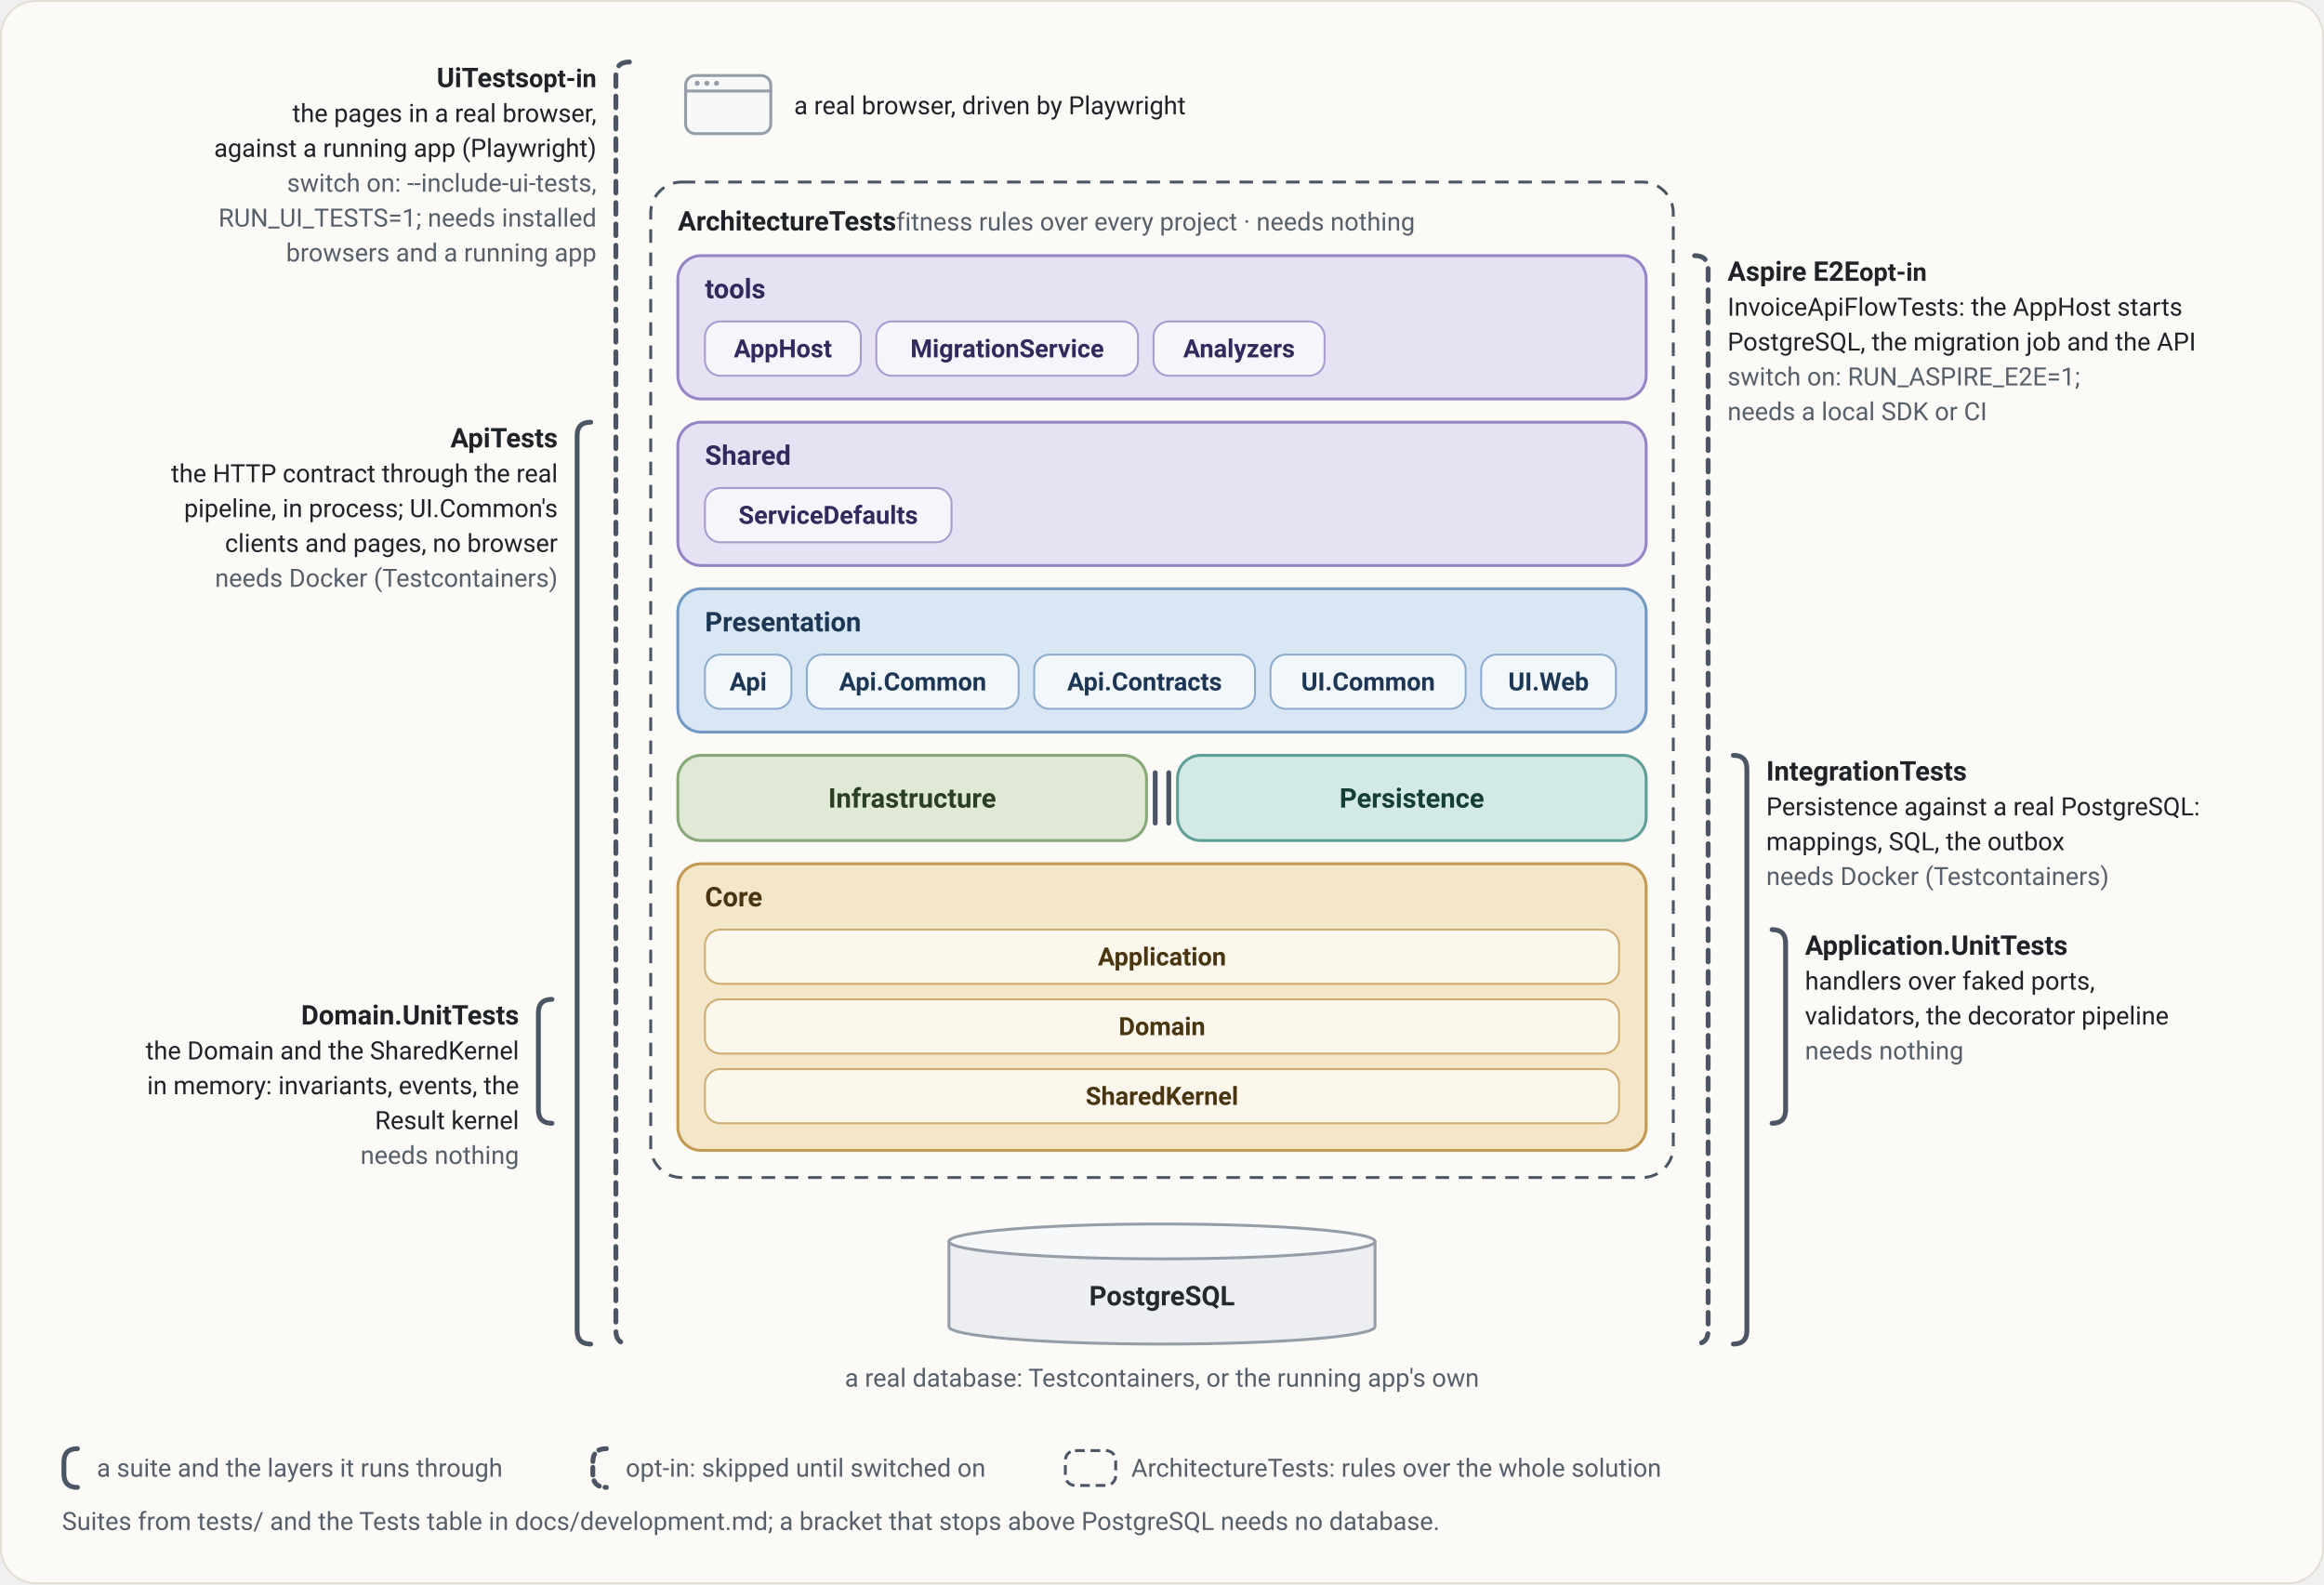
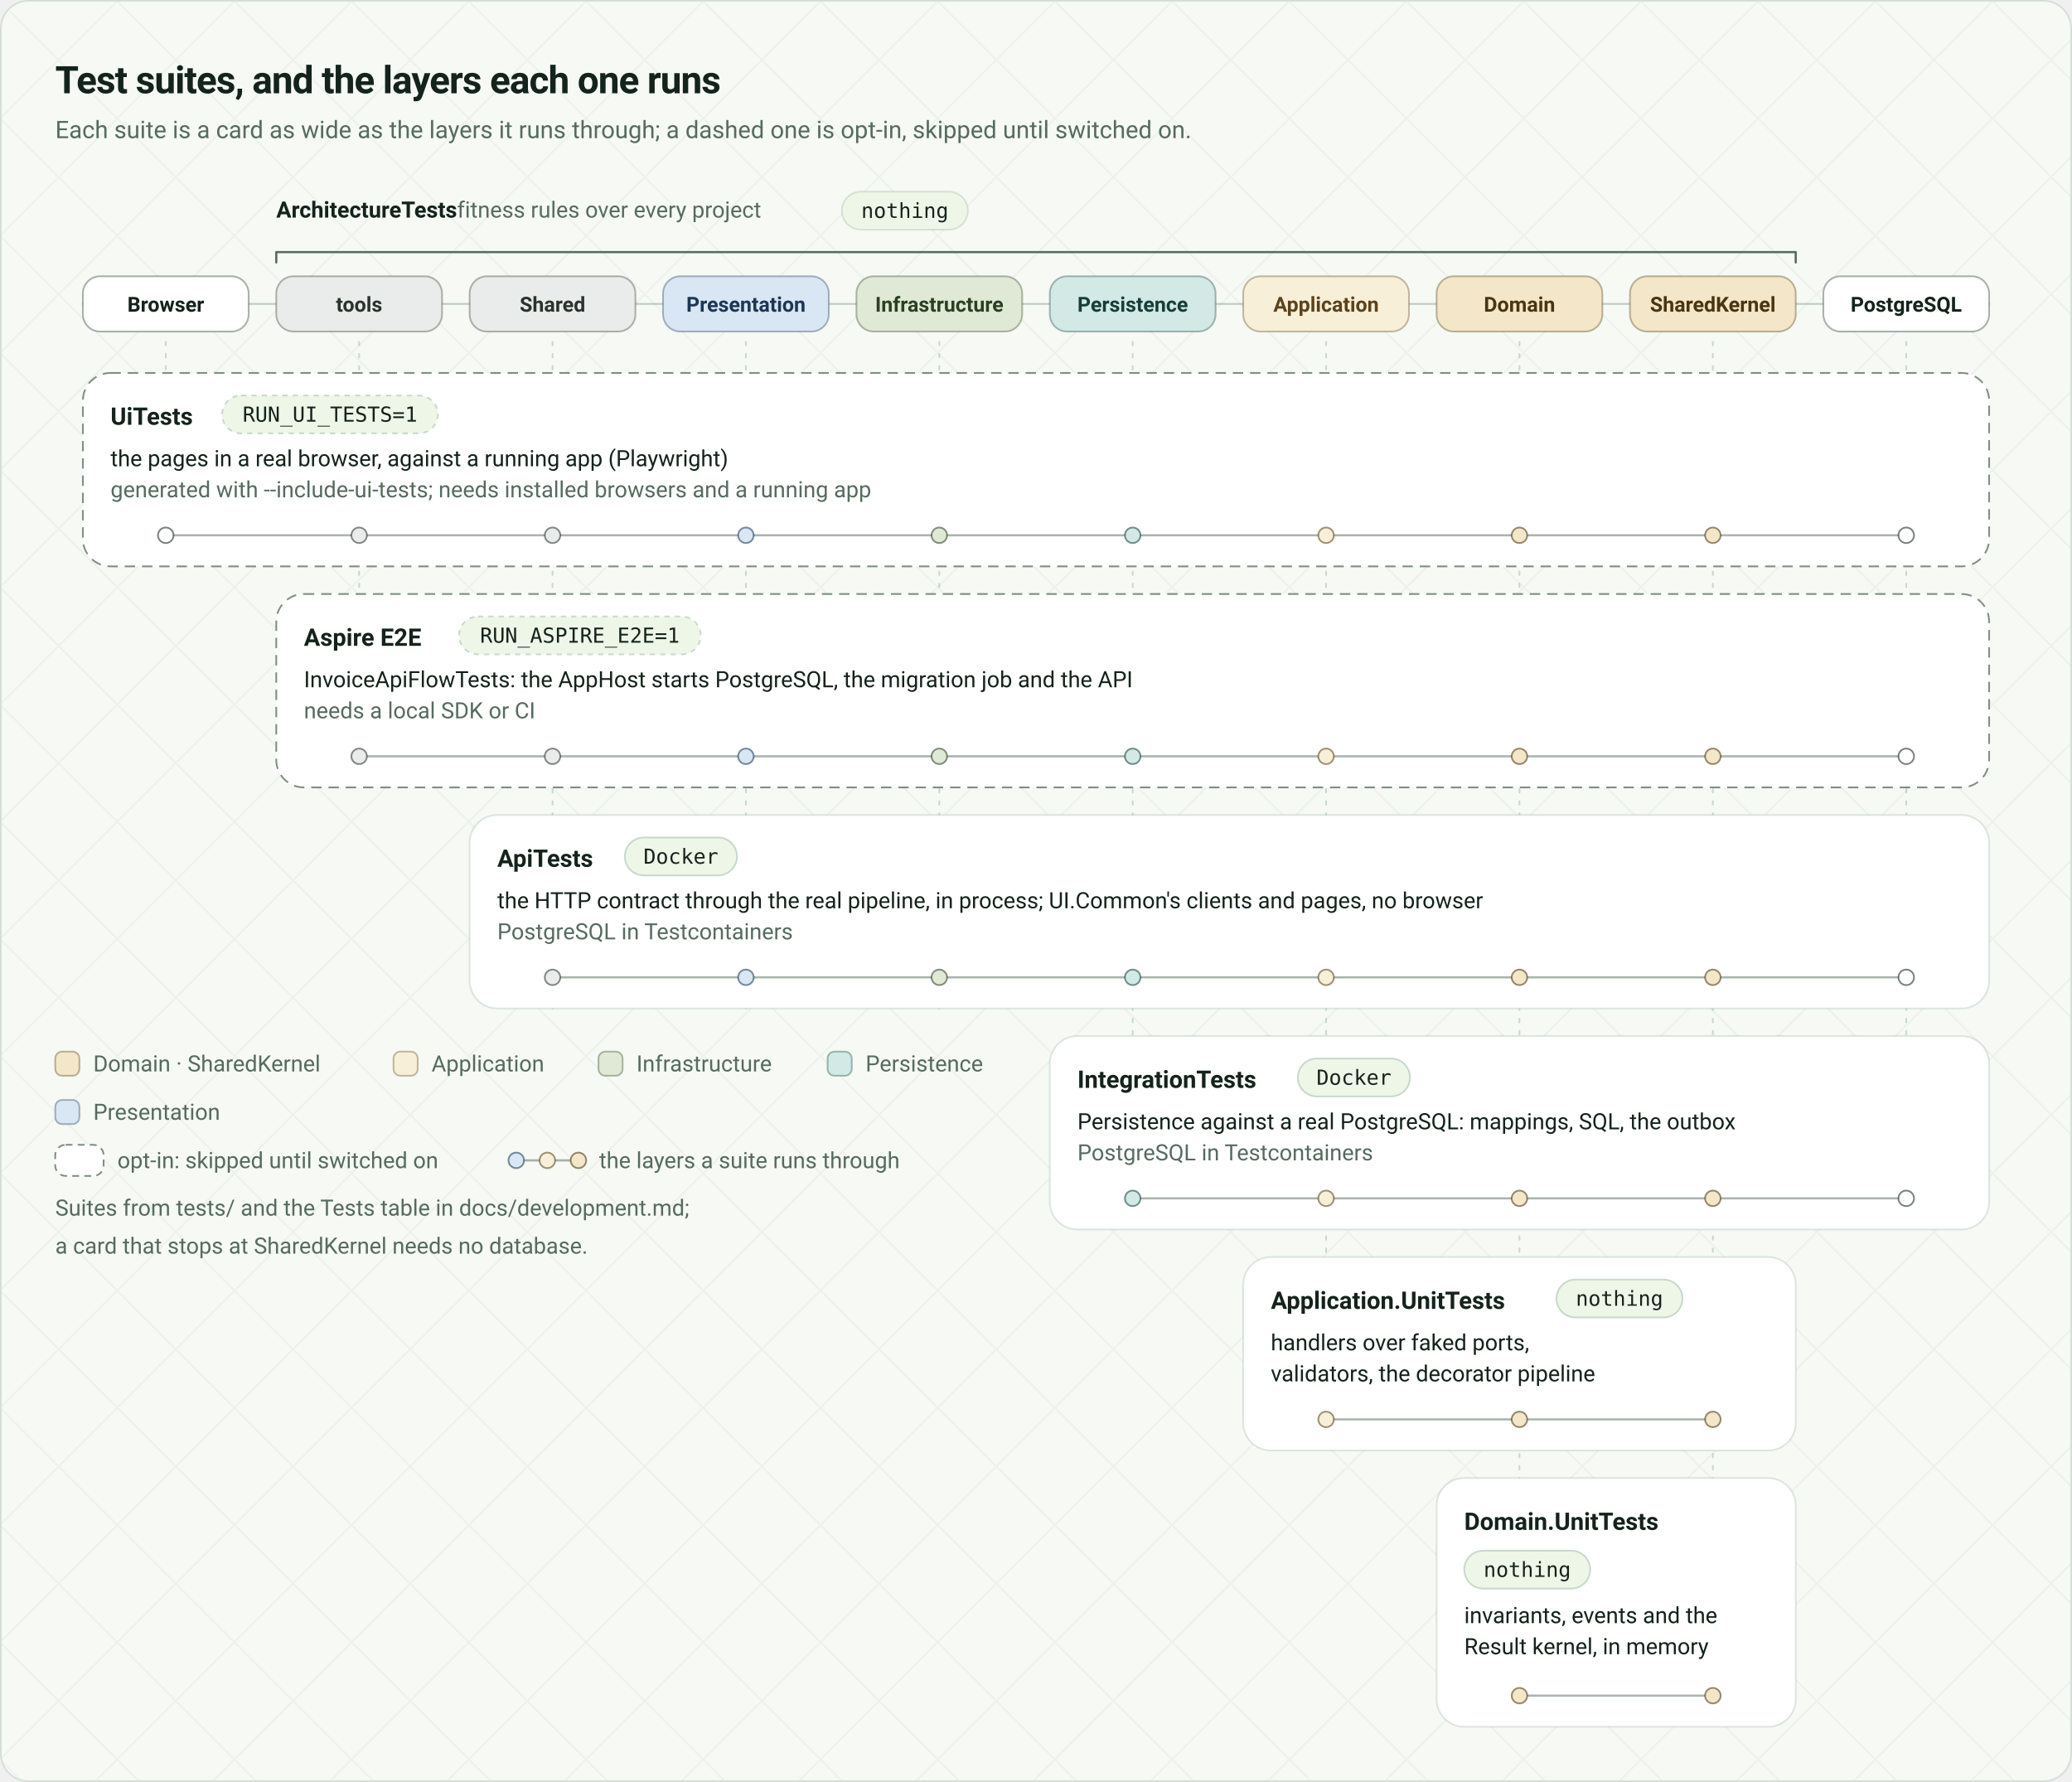
- <svg xmlns="http://www.w3.org/2000/svg" width="1200" height="818" viewBox="0 0 1200 818" role="img" aria-labelledby="title desc">
+ <svg xmlns="http://www.w3.org/2000/svg" width="1200" height="1032" viewBox="0 0 1200 1032" role="img" aria-labelledby="title desc">
  <style>
+     .m12 { font-family: ui-monospace, SFMono-Regular, Menlo, Consolas, monospace; font-size: 12px; font-weight: 400 }
+     .s12w600 { font-family: ui-sans-serif, -apple-system, "Segoe UI", Roboto, Helvetica, Arial, sans-serif; font-size: 12px; font-weight: 600 }
    .s13 { font-family: ui-sans-serif, -apple-system, "Segoe UI", Roboto, Helvetica, Arial, sans-serif; font-size: 13px; font-weight: 400 }
    .s13w600 { font-family: ui-sans-serif, -apple-system, "Segoe UI", Roboto, Helvetica, Arial, sans-serif; font-size: 13px; font-weight: 600 }
-     .s14w700 { font-family: ui-sans-serif, -apple-system, "Segoe UI", Roboto, Helvetica, Arial, sans-serif; font-size: 14px; font-weight: 700 }
+     .s14 { font-family: ui-sans-serif, -apple-system, "Segoe UI", Roboto, Helvetica, Arial, sans-serif; font-size: 14px; font-weight: 400 }
+     .s14w600 { font-family: ui-sans-serif, -apple-system, "Segoe UI", Roboto, Helvetica, Arial, sans-serif; font-size: 14px; font-weight: 600 }
+     .s22w600 { font-family: ui-sans-serif, -apple-system, "Segoe UI", Roboto, Helvetica, Arial, sans-serif; font-size: 22px; font-weight: 600 }
  </style>
-   <rect x="0.5" y="0.5" width="1199" height="817" rx="18" fill="#fbfaf7" stroke="#e4dfd4" stroke-width="1" />
-   <rect x="354" y="39" width="44" height="30" rx="5" fill="#f7f8f9" stroke="#959ea8" stroke-width="1.5" />
-   <line x1="354" y1="47" x2="398" y2="47" stroke="#959ea8" stroke-width="1.5" stroke-linecap="round" />
-   <circle cx="360" cy="43" r="1.3" fill="#959ea8" />
-   <circle cx="365" cy="43" r="1.3" fill="#959ea8" />
-   <circle cx="370" cy="43" r="1.3" fill="#959ea8" />
-   <text class="s13" x="410" y="59" fill="#1f2328">a real browser, driven by Playwright</text>
-   <rect x="350" y="132" width="500" height="74" rx="12" fill="#e6e1f3" stroke="#9486c4" stroke-width="1.5" />
-   <text class="s14w700" x="364" y="154" fill="#33295c">tools</text>
-   <rect x="364" y="166" width="80.49" height="28" rx="8" fill="#f7f5fc" stroke="#a89ccf" stroke-width="1" />
-   <text class="s13w600" x="404.25" y="184.5" fill="#33295c" text-anchor="middle">AppHost</text>
-   <rect x="452.49" y="166" width="135.13" height="28" rx="8" fill="#f7f5fc" stroke="#a89ccf" stroke-width="1" />
-   <text class="s13w600" x="520.06" y="184.5" fill="#33295c" text-anchor="middle">MigrationService</text>
-   <rect x="595.62" y="166" width="88.32" height="28" rx="8" fill="#f7f5fc" stroke="#a89ccf" stroke-width="1" />
-   <text class="s13w600" x="639.79" y="184.5" fill="#33295c" text-anchor="middle">Analyzers</text>
-   <rect x="350" y="218" width="500" height="74" rx="12" fill="#e6e1f3" stroke="#9486c4" stroke-width="1.5" />
-   <text class="s14w700" x="364" y="240" fill="#33295c">Shared</text>
-   <rect x="364" y="252" width="127.34" height="28" rx="8" fill="#f7f5fc" stroke="#a89ccf" stroke-width="1" />
-   <text class="s13w600" x="427.67" y="270.5" fill="#33295c" text-anchor="middle">ServiceDefaults</text>
-   <rect x="350" y="304" width="500" height="74" rx="12" fill="#d9e6f3" stroke="#7399c2" stroke-width="1.5" />
-   <text class="s14w700" x="364" y="326" fill="#1c3654">Presentation</text>
-   <rect x="364" y="338" width="44.62" height="28" rx="8" fill="#f2f7fc" stroke="#8cacce" stroke-width="1" />
-   <text class="s13w600" x="386.31" y="356.5" fill="#1c3654" text-anchor="middle">Api</text>
-   <rect x="416.62" y="338" width="109.36" height="28" rx="8" fill="#f2f7fc" stroke="#8cacce" stroke-width="1" />
-   <text class="s13w600" x="471.3" y="356.5" fill="#1c3654" text-anchor="middle">Api.Common</text>
-   <rect x="533.98" y="338" width="114.05" height="28" rx="8" fill="#f2f7fc" stroke="#8cacce" stroke-width="1" />
-   <text class="s13w600" x="591" y="356.5" fill="#1c3654" text-anchor="middle">Api.Contracts</text>
-   <rect x="656.02" y="338" width="100.78" height="28" rx="8" fill="#f2f7fc" stroke="#8cacce" stroke-width="1" />
-   <text class="s13w600" x="706.41" y="356.5" fill="#1c3654" text-anchor="middle">UI.Common</text>
-   <rect x="764.8" y="338" width="69.58" height="28" rx="8" fill="#f2f7fc" stroke="#8cacce" stroke-width="1" />
-   <text class="s13w600" x="799.59" y="356.5" fill="#1c3654" text-anchor="middle">UI.Web</text>
-   <rect x="350" y="390" width="242" height="44" rx="12" fill="#dfe9d6" stroke="#88a879" stroke-width="1.5" />
-   <text class="s14w700" x="471" y="417" fill="#2b4022" text-anchor="middle">Infrastructure</text>
-   <rect x="608" y="390" width="242" height="44" rx="12" fill="#d3e9e6" stroke="#5f9f97" stroke-width="1.5" />
-   <text class="s14w700" x="729" y="417" fill="#163e39" text-anchor="middle">Persistence</text>
-   <line x1="596.5" y1="399" x2="596.5" y2="425" stroke="#4b5563" stroke-width="2.5" stroke-linecap="round" />
-   <line x1="603.5" y1="399" x2="603.5" y2="425" stroke="#4b5563" stroke-width="2.5" stroke-linecap="round" />
-   <rect x="350" y="446" width="500" height="148" rx="12" fill="#f3e6c9" stroke="#c39a52" stroke-width="1.5" />
-   <text class="s14w700" x="364" y="468" fill="#4a3511">Core</text>
-   <rect x="364" y="480" width="472" height="28" rx="8" fill="#fcf7ec" stroke="#cead71" stroke-width="1" />
-   <text class="s13w600" x="600" y="498.5" fill="#4a3511" text-anchor="middle">Application</text>
-   <rect x="364" y="516" width="472" height="28" rx="8" fill="#fcf7ec" stroke="#cead71" stroke-width="1" />
-   <text class="s13w600" x="600" y="534.5" fill="#4a3511" text-anchor="middle">Domain</text>
-   <rect x="364" y="552" width="472" height="28" rx="8" fill="#fcf7ec" stroke="#cead71" stroke-width="1" />
-   <text class="s13w600" x="600" y="570.5" fill="#4a3511" text-anchor="middle">SharedKernel</text>
-   <path d="M490 641 V685 A110 9 0 0 0 710 685 V641 Z" fill="#eceef1" stroke="#959ea8" stroke-width="1.5" stroke-linecap="round" stroke-linejoin="round" />
-   <ellipse cx="600" cy="641" rx="110" ry="9" fill="#f7f8f9" stroke="#959ea8" stroke-width="1.5" />
-   <text class="s14w700" x="600" y="674" fill="#24292f" text-anchor="middle">PostgreSQL</text>
-   <text class="s13" x="600" y="716" fill="#57606a" text-anchor="middle">a real database: Testcontainers, or the running app's own</text>
-   <rect x="336" y="94" width="528" height="514" rx="16" fill="none" stroke="#4b5563" stroke-width="1.5" stroke-dasharray="7 5" />
-   <text class="s14w700" x="350" y="119" fill="#1f2328">ArchitectureTests<tspan class="s13" fill="#57606a">  fitness rules over every project · needs nothing</tspan>
+   <defs>
+     <pattern id="lattice" width="48" height="48" patternUnits="userSpaceOnUse" patternTransform="rotate(45)">
+       <path d="M0 0.5 H48 M0.5 0 V48" fill="none" stroke="#1f5c3d" stroke-opacity="0.04" stroke-width="1" />
+     </pattern>
+   </defs>
+   <rect x="0.5" y="0.5" width="1199" height="1031" rx="16" fill="#f6f9f4" stroke="#1f5c3d" stroke-width="1" stroke-opacity="0.14" />
+   <rect x="1" y="1" width="1198" height="1030" rx="15.5" fill="url(#lattice)" />
+   <text class="s22w600" x="32" y="54" fill="#14231b" letter-spacing="-0.44">Test suites, and the layers each one runs</text>
+   <text class="s14" x="32" y="80" fill="#566b5f">Each suite is a card as wide as the layers it runs through; a dashed one is opt-in, skipped until switched on.</text>
+   <text class="s13w600" x="160" y="126" fill="#14231b">ArchitectureTests<tspan class="s13" fill="#566b5f">  fitness rules over every project</tspan>
  </text>
-   <path d="M325 32 Q318 32 318 39 V687 Q318 694 325 694" fill="none" stroke="#4b5563" stroke-width="2.5" stroke-linecap="round" stroke-linejoin="round" stroke-dasharray="6 5" />
-   <text class="s14w700" x="308" y="45" fill="#1f2328" text-anchor="end">UiTests<tspan class="s13w600" fill="#1f2328">  opt-in</tspan>
-   </text>
-   <text class="s13" x="308" y="63" fill="#1f2328" text-anchor="end">the pages in a real browser,</text>
-   <text class="s13" x="308" y="81" fill="#1f2328" text-anchor="end">against a running app (Playwright)</text>
-   <text class="s13" x="308" y="99" fill="#57606a" text-anchor="end">switch on: --include-ui-tests,</text>
-   <text class="s13" x="308" y="117" fill="#57606a" text-anchor="end">RUN_UI_TESTS=1; needs installed</text>
-   <text class="s13" x="308" y="135" fill="#57606a" text-anchor="end">browsers and a running app</text>
-   <path d="M305 218 Q298 218 298 225 V687 Q298 694 305 694" fill="none" stroke="#4b5563" stroke-width="2.5" stroke-linecap="round" stroke-linejoin="round" />
-   <text class="s14w700" x="288" y="231" fill="#1f2328" text-anchor="end">ApiTests</text>
-   <text class="s13" x="288" y="249" fill="#1f2328" text-anchor="end">the HTTP contract through the real</text>
-   <text class="s13" x="288" y="267" fill="#1f2328" text-anchor="end">pipeline, in process; UI.Common's</text>
-   <text class="s13" x="288" y="285" fill="#1f2328" text-anchor="end">clients and pages, no browser</text>
-   <text class="s13" x="288" y="303" fill="#57606a" text-anchor="end">needs Docker (Testcontainers)</text>
-   <path d="M285 516 Q278 516 278 523 V573 Q278 580 285 580" fill="none" stroke="#4b5563" stroke-width="2.5" stroke-linecap="round" stroke-linejoin="round" />
-   <text class="s14w700" x="268" y="529" fill="#1f2328" text-anchor="end">Domain.UnitTests</text>
-   <text class="s13" x="268" y="547" fill="#1f2328" text-anchor="end">the Domain and the SharedKernel</text>
-   <text class="s13" x="268" y="565" fill="#1f2328" text-anchor="end">in memory: invariants, events, the</text>
-   <text class="s13" x="268" y="583" fill="#1f2328" text-anchor="end">Result kernel</text>
-   <text class="s13" x="268" y="601" fill="#57606a" text-anchor="end">needs nothing</text>
-   <path d="M875 132 Q882 132 882 139 V687 Q882 694 875 694" fill="none" stroke="#4b5563" stroke-width="2.5" stroke-linecap="round" stroke-linejoin="round" stroke-dasharray="6 5" />
-   <text class="s14w700" x="892" y="145" fill="#1f2328">Aspire E2E<tspan class="s13w600" fill="#1f2328">  opt-in</tspan>
-   </text>
-   <text class="s13" x="892" y="163" fill="#1f2328">InvoiceApiFlowTests: the AppHost starts</text>
-   <text class="s13" x="892" y="181" fill="#1f2328">PostgreSQL, the migration job and the API</text>
-   <text class="s13" x="892" y="199" fill="#57606a">switch on: RUN_ASPIRE_E2E=1;</text>
-   <text class="s13" x="892" y="217" fill="#57606a">needs a local SDK or CI</text>
-   <path d="M895 390 Q902 390 902 397 V687 Q902 694 895 694" fill="none" stroke="#4b5563" stroke-width="2.5" stroke-linecap="round" stroke-linejoin="round" />
-   <text class="s14w700" x="912" y="403" fill="#1f2328">IntegrationTests</text>
-   <text class="s13" x="912" y="421" fill="#1f2328">Persistence against a real PostgreSQL:</text>
-   <text class="s13" x="912" y="439" fill="#1f2328">mappings, SQL, the outbox</text>
-   <text class="s13" x="912" y="457" fill="#57606a">needs Docker (Testcontainers)</text>
-   <path d="M915 480 Q922 480 922 487 V573 Q922 580 915 580" fill="none" stroke="#4b5563" stroke-width="2.5" stroke-linecap="round" stroke-linejoin="round" />
-   <text class="s14w700" x="932" y="493" fill="#1f2328">Application.UnitTests</text>
-   <text class="s13" x="932" y="511" fill="#1f2328">handlers over faked ports,</text>
-   <text class="s13" x="932" y="529" fill="#1f2328">validators, the decorator pipeline</text>
-   <text class="s13" x="932" y="547" fill="#57606a">needs nothing</text>
-   <path d="M40 748 Q33 748 33 755 V761 Q33 768 40 768" fill="none" stroke="#4b5563" stroke-width="2.5" stroke-linecap="round" stroke-linejoin="round" />
-   <text class="s13" x="50" y="762.5" fill="#57606a">a suite and the layers it runs through</text>
-   <path d="M313.1 748 Q306.1 748 306.1 755 V761 Q306.1 768 313.1 768" fill="none" stroke="#4b5563" stroke-width="2.5" stroke-linecap="round" stroke-linejoin="round" stroke-dasharray="4 3" />
-   <text class="s13" x="323.1" y="762.5" fill="#57606a">opt-in: skipped until switched on</text>
-   <rect x="550.09" y="749" width="26" height="18" rx="5" fill="none" stroke="#4b5563" stroke-width="1.5" stroke-dasharray="5 3" />
-   <text class="s13" x="584.09" y="762.5" fill="#57606a">ArchitectureTests: rules over the whole solution</text>
-   <text class="s13" x="32" y="790" fill="#57606a">Suites from tests/ and the Tests table in docs/development.md; a bracket that stops above PostgreSQL needs no database.</text>
+   <rect x="487.56" y="111" width="73" height="22" rx="11" fill="#eef6e8" stroke="#1f5c3d" stroke-width="1" stroke-opacity="0.14" />
+   <text class="m12" x="524.06" y="126.2" fill="#14231b" text-anchor="middle">nothing</text>
+   <path d="M160 152 V146 H1040 V152" fill="none" stroke="#566b5f" stroke-width="1.25" stroke-linecap="round" stroke-linejoin="round" />
+   <line x1="48" y1="176" x2="1152" y2="176" stroke="#1f5c3d" stroke-width="1" stroke-linecap="round" stroke-opacity="0.28" />
+   <rect x="48" y="160" width="96" height="32" rx="10" fill="#ffffff" stroke="#14231b" stroke-width="1" stroke-opacity="0.35" />
+   <text class="s12w600" x="96" y="180.5" fill="#14231b" text-anchor="middle">Browser</text>
+   <rect x="160" y="160" width="96" height="32" rx="10" fill="#e9ecea" stroke="#2a332d" stroke-width="1" stroke-opacity="0.35" />
+   <text class="s12w600" x="208" y="180.5" fill="#2a332d" text-anchor="middle">tools</text>
+   <rect x="272" y="160" width="96" height="32" rx="10" fill="#e9ecea" stroke="#2a332d" stroke-width="1" stroke-opacity="0.35" />
+   <text class="s12w600" x="320" y="180.5" fill="#2a332d" text-anchor="middle">Shared</text>
+   <rect x="384" y="160" width="96" height="32" rx="10" fill="#d9e6f3" stroke="#1c3654" stroke-width="1" stroke-opacity="0.35" />
+   <text class="s12w600" x="432" y="180.5" fill="#1c3654" text-anchor="middle">Presentation</text>
+   <rect x="496" y="160" width="96" height="32" rx="10" fill="#dfe9d6" stroke="#2b4022" stroke-width="1" stroke-opacity="0.35" />
+   <text class="s12w600" x="544" y="180.5" fill="#2b4022" text-anchor="middle">Infrastructure</text>
+   <rect x="608" y="160" width="96" height="32" rx="10" fill="#d3e9e6" stroke="#163e39" stroke-width="1" stroke-opacity="0.35" />
+   <text class="s12w600" x="656" y="180.5" fill="#163e39" text-anchor="middle">Persistence</text>
+   <rect x="720" y="160" width="96" height="32" rx="10" fill="#f8efd9" stroke="#5a431a" stroke-width="1" stroke-opacity="0.35" />
+   <text class="s12w600" x="768" y="180.5" fill="#5a431a" text-anchor="middle">Application</text>
+   <rect x="832" y="160" width="96" height="32" rx="10" fill="#f3e6c9" stroke="#4a3511" stroke-width="1" stroke-opacity="0.35" />
+   <text class="s12w600" x="880" y="180.5" fill="#4a3511" text-anchor="middle">Domain</text>
+   <rect x="944" y="160" width="96" height="32" rx="10" fill="#f3e6c9" stroke="#4a3511" stroke-width="1" stroke-opacity="0.35" />
+   <text class="s12w600" x="992" y="180.5" fill="#4a3511" text-anchor="middle">SharedKernel</text>
+   <rect x="1056" y="160" width="96" height="32" rx="10" fill="#ffffff" stroke="#14231b" stroke-width="1" stroke-opacity="0.35" />
+   <text class="s12w600" x="1104" y="180.5" fill="#14231b" text-anchor="middle">PostgreSQL</text>
+   <line x1="96" y1="198" x2="96" y2="328" stroke="#1f5c3d" stroke-width="1" stroke-linecap="round" stroke-opacity="0.21" stroke-dasharray="2 5" />
+   <line x1="208" y1="198" x2="208" y2="456" stroke="#1f5c3d" stroke-width="1" stroke-linecap="round" stroke-opacity="0.21" stroke-dasharray="2 5" />
+   <line x1="320" y1="198" x2="320" y2="584" stroke="#1f5c3d" stroke-width="1" stroke-linecap="round" stroke-opacity="0.21" stroke-dasharray="2 5" />
+   <line x1="432" y1="198" x2="432" y2="584" stroke="#1f5c3d" stroke-width="1" stroke-linecap="round" stroke-opacity="0.21" stroke-dasharray="2 5" />
+   <line x1="544" y1="198" x2="544" y2="584" stroke="#1f5c3d" stroke-width="1" stroke-linecap="round" stroke-opacity="0.21" stroke-dasharray="2 5" />
+   <line x1="656" y1="198" x2="656" y2="712" stroke="#1f5c3d" stroke-width="1" stroke-linecap="round" stroke-opacity="0.21" stroke-dasharray="2 5" />
+   <line x1="768" y1="198" x2="768" y2="840" stroke="#1f5c3d" stroke-width="1" stroke-linecap="round" stroke-opacity="0.21" stroke-dasharray="2 5" />
+   <line x1="880" y1="198" x2="880" y2="1000" stroke="#1f5c3d" stroke-width="1" stroke-linecap="round" stroke-opacity="0.21" stroke-dasharray="2 5" />
+   <line x1="992" y1="198" x2="992" y2="1000" stroke="#1f5c3d" stroke-width="1" stroke-linecap="round" stroke-opacity="0.21" stroke-dasharray="2 5" />
+   <line x1="1104" y1="198" x2="1104" y2="712" stroke="#1f5c3d" stroke-width="1" stroke-linecap="round" stroke-opacity="0.21" stroke-dasharray="2 5" />
+   <rect x="48" y="216" width="1104" height="112" rx="16" fill="#ffffff" stroke="#566b5f" stroke-width="1" stroke-opacity="0.75" stroke-dasharray="6 4" />
+   <text class="s14w600" x="64" y="246" fill="#14231b">UiTests</text>
+   <rect x="128.61" y="229" width="125" height="22" rx="11" fill="#eef6e8" stroke="#1f5c3d" stroke-width="1" stroke-opacity="0.21" stroke-dasharray="3 3" />
+   <text class="m12" x="191.11" y="244.2" fill="#14231b" text-anchor="middle">RUN_UI_TESTS=1</text>
+   <text class="s13" x="64" y="270" fill="#14231b">the pages in a real browser, against a running app (Playwright)</text>
+   <text class="s13" x="64" y="288" fill="#566b5f">generated with --include-ui-tests; needs installed browsers and a running app</text>
+   <line x1="96" y1="310" x2="1104" y2="310" stroke="#566b5f" stroke-width="1.25" stroke-linecap="round" stroke-opacity="0.5" />
+   <circle cx="96" cy="310" r="4.5" fill="#ffffff" stroke="#14231b" stroke-width="1" stroke-opacity="0.56" />
+   <circle cx="208" cy="310" r="4.5" fill="#e9ecea" stroke="#2a332d" stroke-width="1" stroke-opacity="0.56" />
+   <circle cx="320" cy="310" r="4.5" fill="#e9ecea" stroke="#2a332d" stroke-width="1" stroke-opacity="0.56" />
+   <circle cx="432" cy="310" r="4.5" fill="#d9e6f3" stroke="#1c3654" stroke-width="1" stroke-opacity="0.56" />
+   <circle cx="544" cy="310" r="4.5" fill="#dfe9d6" stroke="#2b4022" stroke-width="1" stroke-opacity="0.56" />
+   <circle cx="656" cy="310" r="4.5" fill="#d3e9e6" stroke="#163e39" stroke-width="1" stroke-opacity="0.56" />
+   <circle cx="768" cy="310" r="4.5" fill="#f8efd9" stroke="#5a431a" stroke-width="1" stroke-opacity="0.56" />
+   <circle cx="880" cy="310" r="4.5" fill="#f3e6c9" stroke="#4a3511" stroke-width="1" stroke-opacity="0.56" />
+   <circle cx="992" cy="310" r="4.5" fill="#f3e6c9" stroke="#4a3511" stroke-width="1" stroke-opacity="0.56" />
+   <circle cx="1104" cy="310" r="4.5" fill="#ffffff" stroke="#14231b" stroke-width="1" stroke-opacity="0.56" />
+   <rect x="160" y="344" width="992" height="112" rx="16" fill="#ffffff" stroke="#566b5f" stroke-width="1" stroke-opacity="0.75" stroke-dasharray="6 4" />
+   <text class="s14w600" x="176" y="374" fill="#14231b">Aspire E2E</text>
+   <rect x="265.83" y="357" width="140" height="22" rx="11" fill="#eef6e8" stroke="#1f5c3d" stroke-width="1" stroke-opacity="0.21" stroke-dasharray="3 3" />
+   <text class="m12" x="335.83" y="372.2" fill="#14231b" text-anchor="middle">RUN_ASPIRE_E2E=1</text>
+   <text class="s13" x="176" y="398" fill="#14231b">InvoiceApiFlowTests: the AppHost starts PostgreSQL, the migration job and the API</text>
+   <text class="s13" x="176" y="416" fill="#566b5f">needs a local SDK or CI</text>
+   <line x1="208" y1="438" x2="1104" y2="438" stroke="#566b5f" stroke-width="1.25" stroke-linecap="round" stroke-opacity="0.5" />
+   <circle cx="208" cy="438" r="4.5" fill="#e9ecea" stroke="#2a332d" stroke-width="1" stroke-opacity="0.56" />
+   <circle cx="320" cy="438" r="4.5" fill="#e9ecea" stroke="#2a332d" stroke-width="1" stroke-opacity="0.56" />
+   <circle cx="432" cy="438" r="4.5" fill="#d9e6f3" stroke="#1c3654" stroke-width="1" stroke-opacity="0.56" />
+   <circle cx="544" cy="438" r="4.5" fill="#dfe9d6" stroke="#2b4022" stroke-width="1" stroke-opacity="0.56" />
+   <circle cx="656" cy="438" r="4.5" fill="#d3e9e6" stroke="#163e39" stroke-width="1" stroke-opacity="0.56" />
+   <circle cx="768" cy="438" r="4.5" fill="#f8efd9" stroke="#5a431a" stroke-width="1" stroke-opacity="0.56" />
+   <circle cx="880" cy="438" r="4.5" fill="#f3e6c9" stroke="#4a3511" stroke-width="1" stroke-opacity="0.56" />
+   <circle cx="992" cy="438" r="4.5" fill="#f3e6c9" stroke="#4a3511" stroke-width="1" stroke-opacity="0.56" />
+   <circle cx="1104" cy="438" r="4.5" fill="#ffffff" stroke="#14231b" stroke-width="1" stroke-opacity="0.56" />
+   <rect x="272" y="472" width="880" height="112" rx="16" fill="#ffffff" stroke="#1f5c3d" stroke-width="1" stroke-opacity="0.14" />
+   <text class="s14w600" x="288" y="502" fill="#14231b">ApiTests</text>
+   <rect x="361.85" y="485" width="65" height="22" rx="11" fill="#eef6e8" stroke="#1f5c3d" stroke-width="1" stroke-opacity="0.21" />
+   <text class="m12" x="394.35" y="500.2" fill="#14231b" text-anchor="middle">Docker</text>
+   <text class="s13" x="288" y="526" fill="#14231b">the HTTP contract through the real pipeline, in process; UI.Common's clients and pages, no browser</text>
+   <text class="s13" x="288" y="544" fill="#566b5f">PostgreSQL in Testcontainers</text>
+   <line x1="320" y1="566" x2="1104" y2="566" stroke="#566b5f" stroke-width="1.25" stroke-linecap="round" stroke-opacity="0.5" />
+   <circle cx="320" cy="566" r="4.5" fill="#e9ecea" stroke="#2a332d" stroke-width="1" stroke-opacity="0.56" />
+   <circle cx="432" cy="566" r="4.5" fill="#d9e6f3" stroke="#1c3654" stroke-width="1" stroke-opacity="0.56" />
+   <circle cx="544" cy="566" r="4.5" fill="#dfe9d6" stroke="#2b4022" stroke-width="1" stroke-opacity="0.56" />
+   <circle cx="656" cy="566" r="4.5" fill="#d3e9e6" stroke="#163e39" stroke-width="1" stroke-opacity="0.56" />
+   <circle cx="768" cy="566" r="4.5" fill="#f8efd9" stroke="#5a431a" stroke-width="1" stroke-opacity="0.56" />
+   <circle cx="880" cy="566" r="4.5" fill="#f3e6c9" stroke="#4a3511" stroke-width="1" stroke-opacity="0.56" />
+   <circle cx="992" cy="566" r="4.5" fill="#f3e6c9" stroke="#4a3511" stroke-width="1" stroke-opacity="0.56" />
+   <circle cx="1104" cy="566" r="4.5" fill="#ffffff" stroke="#14231b" stroke-width="1" stroke-opacity="0.56" />
+   <rect x="608" y="600" width="544" height="112" rx="16" fill="#ffffff" stroke="#1f5c3d" stroke-width="1" stroke-opacity="0.14" />
+   <text class="s14w600" x="624" y="630" fill="#14231b">IntegrationTests</text>
+   <rect x="751.62" y="613" width="65" height="22" rx="11" fill="#eef6e8" stroke="#1f5c3d" stroke-width="1" stroke-opacity="0.21" />
+   <text class="m12" x="784.12" y="628.2" fill="#14231b" text-anchor="middle">Docker</text>
+   <text class="s13" x="624" y="654" fill="#14231b">Persistence against a real PostgreSQL: mappings, SQL, the outbox</text>
+   <text class="s13" x="624" y="672" fill="#566b5f">PostgreSQL in Testcontainers</text>
+   <line x1="656" y1="694" x2="1104" y2="694" stroke="#566b5f" stroke-width="1.25" stroke-linecap="round" stroke-opacity="0.5" />
+   <circle cx="656" cy="694" r="4.5" fill="#d3e9e6" stroke="#163e39" stroke-width="1" stroke-opacity="0.56" />
+   <circle cx="768" cy="694" r="4.5" fill="#f8efd9" stroke="#5a431a" stroke-width="1" stroke-opacity="0.56" />
+   <circle cx="880" cy="694" r="4.5" fill="#f3e6c9" stroke="#4a3511" stroke-width="1" stroke-opacity="0.56" />
+   <circle cx="992" cy="694" r="4.5" fill="#f3e6c9" stroke="#4a3511" stroke-width="1" stroke-opacity="0.56" />
+   <circle cx="1104" cy="694" r="4.5" fill="#ffffff" stroke="#14231b" stroke-width="1" stroke-opacity="0.56" />
+   <rect x="720" y="728" width="320" height="112" rx="16" fill="#ffffff" stroke="#1f5c3d" stroke-width="1" stroke-opacity="0.14" />
+   <text class="s14w600" x="736" y="758" fill="#14231b">Application.UnitTests</text>
+   <rect x="901.42" y="741" width="73" height="22" rx="11" fill="#eef6e8" stroke="#1f5c3d" stroke-width="1" stroke-opacity="0.21" />
+   <text class="m12" x="937.92" y="756.2" fill="#14231b" text-anchor="middle">nothing</text>
+   <text class="s13" x="736" y="782" fill="#14231b">handlers over faked ports,</text>
+   <text class="s13" x="736" y="800" fill="#14231b">validators, the decorator pipeline</text>
+   <line x1="768" y1="822" x2="992" y2="822" stroke="#566b5f" stroke-width="1.25" stroke-linecap="round" stroke-opacity="0.5" />
+   <circle cx="768" cy="822" r="4.5" fill="#f8efd9" stroke="#5a431a" stroke-width="1" stroke-opacity="0.56" />
+   <circle cx="880" cy="822" r="4.5" fill="#f3e6c9" stroke="#4a3511" stroke-width="1" stroke-opacity="0.56" />
+   <circle cx="992" cy="822" r="4.5" fill="#f3e6c9" stroke="#4a3511" stroke-width="1" stroke-opacity="0.56" />
+   <rect x="832" y="856" width="208" height="144" rx="16" fill="#ffffff" stroke="#1f5c3d" stroke-width="1" stroke-opacity="0.14" />
+   <text class="s14w600" x="848" y="886" fill="#14231b">Domain.UnitTests</text>
+   <rect x="848" y="898" width="73" height="22" rx="11" fill="#eef6e8" stroke="#1f5c3d" stroke-width="1" stroke-opacity="0.21" />
+   <text class="m12" x="884.5" y="913.2" fill="#14231b" text-anchor="middle">nothing</text>
+   <text class="s13" x="848" y="940" fill="#14231b">invariants, events and the</text>
+   <text class="s13" x="848" y="958" fill="#14231b">Result kernel, in memory</text>
+   <line x1="880" y1="982" x2="992" y2="982" stroke="#566b5f" stroke-width="1.25" stroke-linecap="round" stroke-opacity="0.5" />
+   <circle cx="880" cy="982" r="4.5" fill="#f3e6c9" stroke="#4a3511" stroke-width="1" stroke-opacity="0.56" />
+   <circle cx="992" cy="982" r="4.5" fill="#f3e6c9" stroke="#4a3511" stroke-width="1" stroke-opacity="0.56" />
+   <rect x="32" y="609" width="14" height="14" rx="4" fill="#f3e6c9" stroke="#4a3511" stroke-width="1" stroke-opacity="0.35" />
+   <text class="s13" x="54" y="620.5" fill="#566b5f">Domain · SharedKernel</text>
+   <rect x="227.92" y="609" width="14" height="14" rx="4" fill="#f8efd9" stroke="#5a431a" stroke-width="1" stroke-opacity="0.35" />
+   <text class="s13" x="249.92" y="620.5" fill="#566b5f">Application</text>
+   <rect x="346.59" y="609" width="14" height="14" rx="4" fill="#dfe9d6" stroke="#2b4022" stroke-width="1" stroke-opacity="0.35" />
+   <text class="s13" x="368.59" y="620.5" fill="#566b5f">Infrastructure</text>
+   <rect x="479.3" y="609" width="14" height="14" rx="4" fill="#d3e9e6" stroke="#163e39" stroke-width="1" stroke-opacity="0.35" />
+   <text class="s13" x="501.3" y="620.5" fill="#566b5f">Persistence</text>
+   <rect x="32" y="637" width="14" height="14" rx="4" fill="#d9e6f3" stroke="#1c3654" stroke-width="1" stroke-opacity="0.35" />
+   <text class="s13" x="54" y="648.5" fill="#566b5f">Presentation</text>
+   <rect x="32" y="663" width="28" height="18" rx="6" fill="#ffffff" stroke="#566b5f" stroke-width="1" stroke-opacity="0.75" stroke-dasharray="4 3" />
+   <text class="s13" x="68" y="676.5" fill="#566b5f">opt-in: skipped until switched on</text>
+   <line x1="298.99" y1="672" x2="334.99" y2="672" stroke="#566b5f" stroke-width="1.25" stroke-linecap="round" stroke-opacity="0.5" />
+   <circle cx="298.99" cy="672" r="4.5" fill="#d9e6f3" stroke="#1c3654" stroke-width="1" stroke-opacity="0.56" />
+   <circle cx="316.99" cy="672" r="4.5" fill="#f8efd9" stroke="#5a431a" stroke-width="1" stroke-opacity="0.56" />
+   <circle cx="334.99" cy="672" r="4.5" fill="#f3e6c9" stroke="#4a3511" stroke-width="1" stroke-opacity="0.56" />
+   <text class="s13" x="346.99" y="676.5" fill="#566b5f">the layers a suite runs through</text>
+   <text class="s13" x="32" y="704" fill="#566b5f">Suites from tests/ and the Tests table in docs/development.md;</text>
+   <text class="s13" x="32" y="726" fill="#566b5f">a card that stops at SharedKernel needs no database.</text>
</svg>
